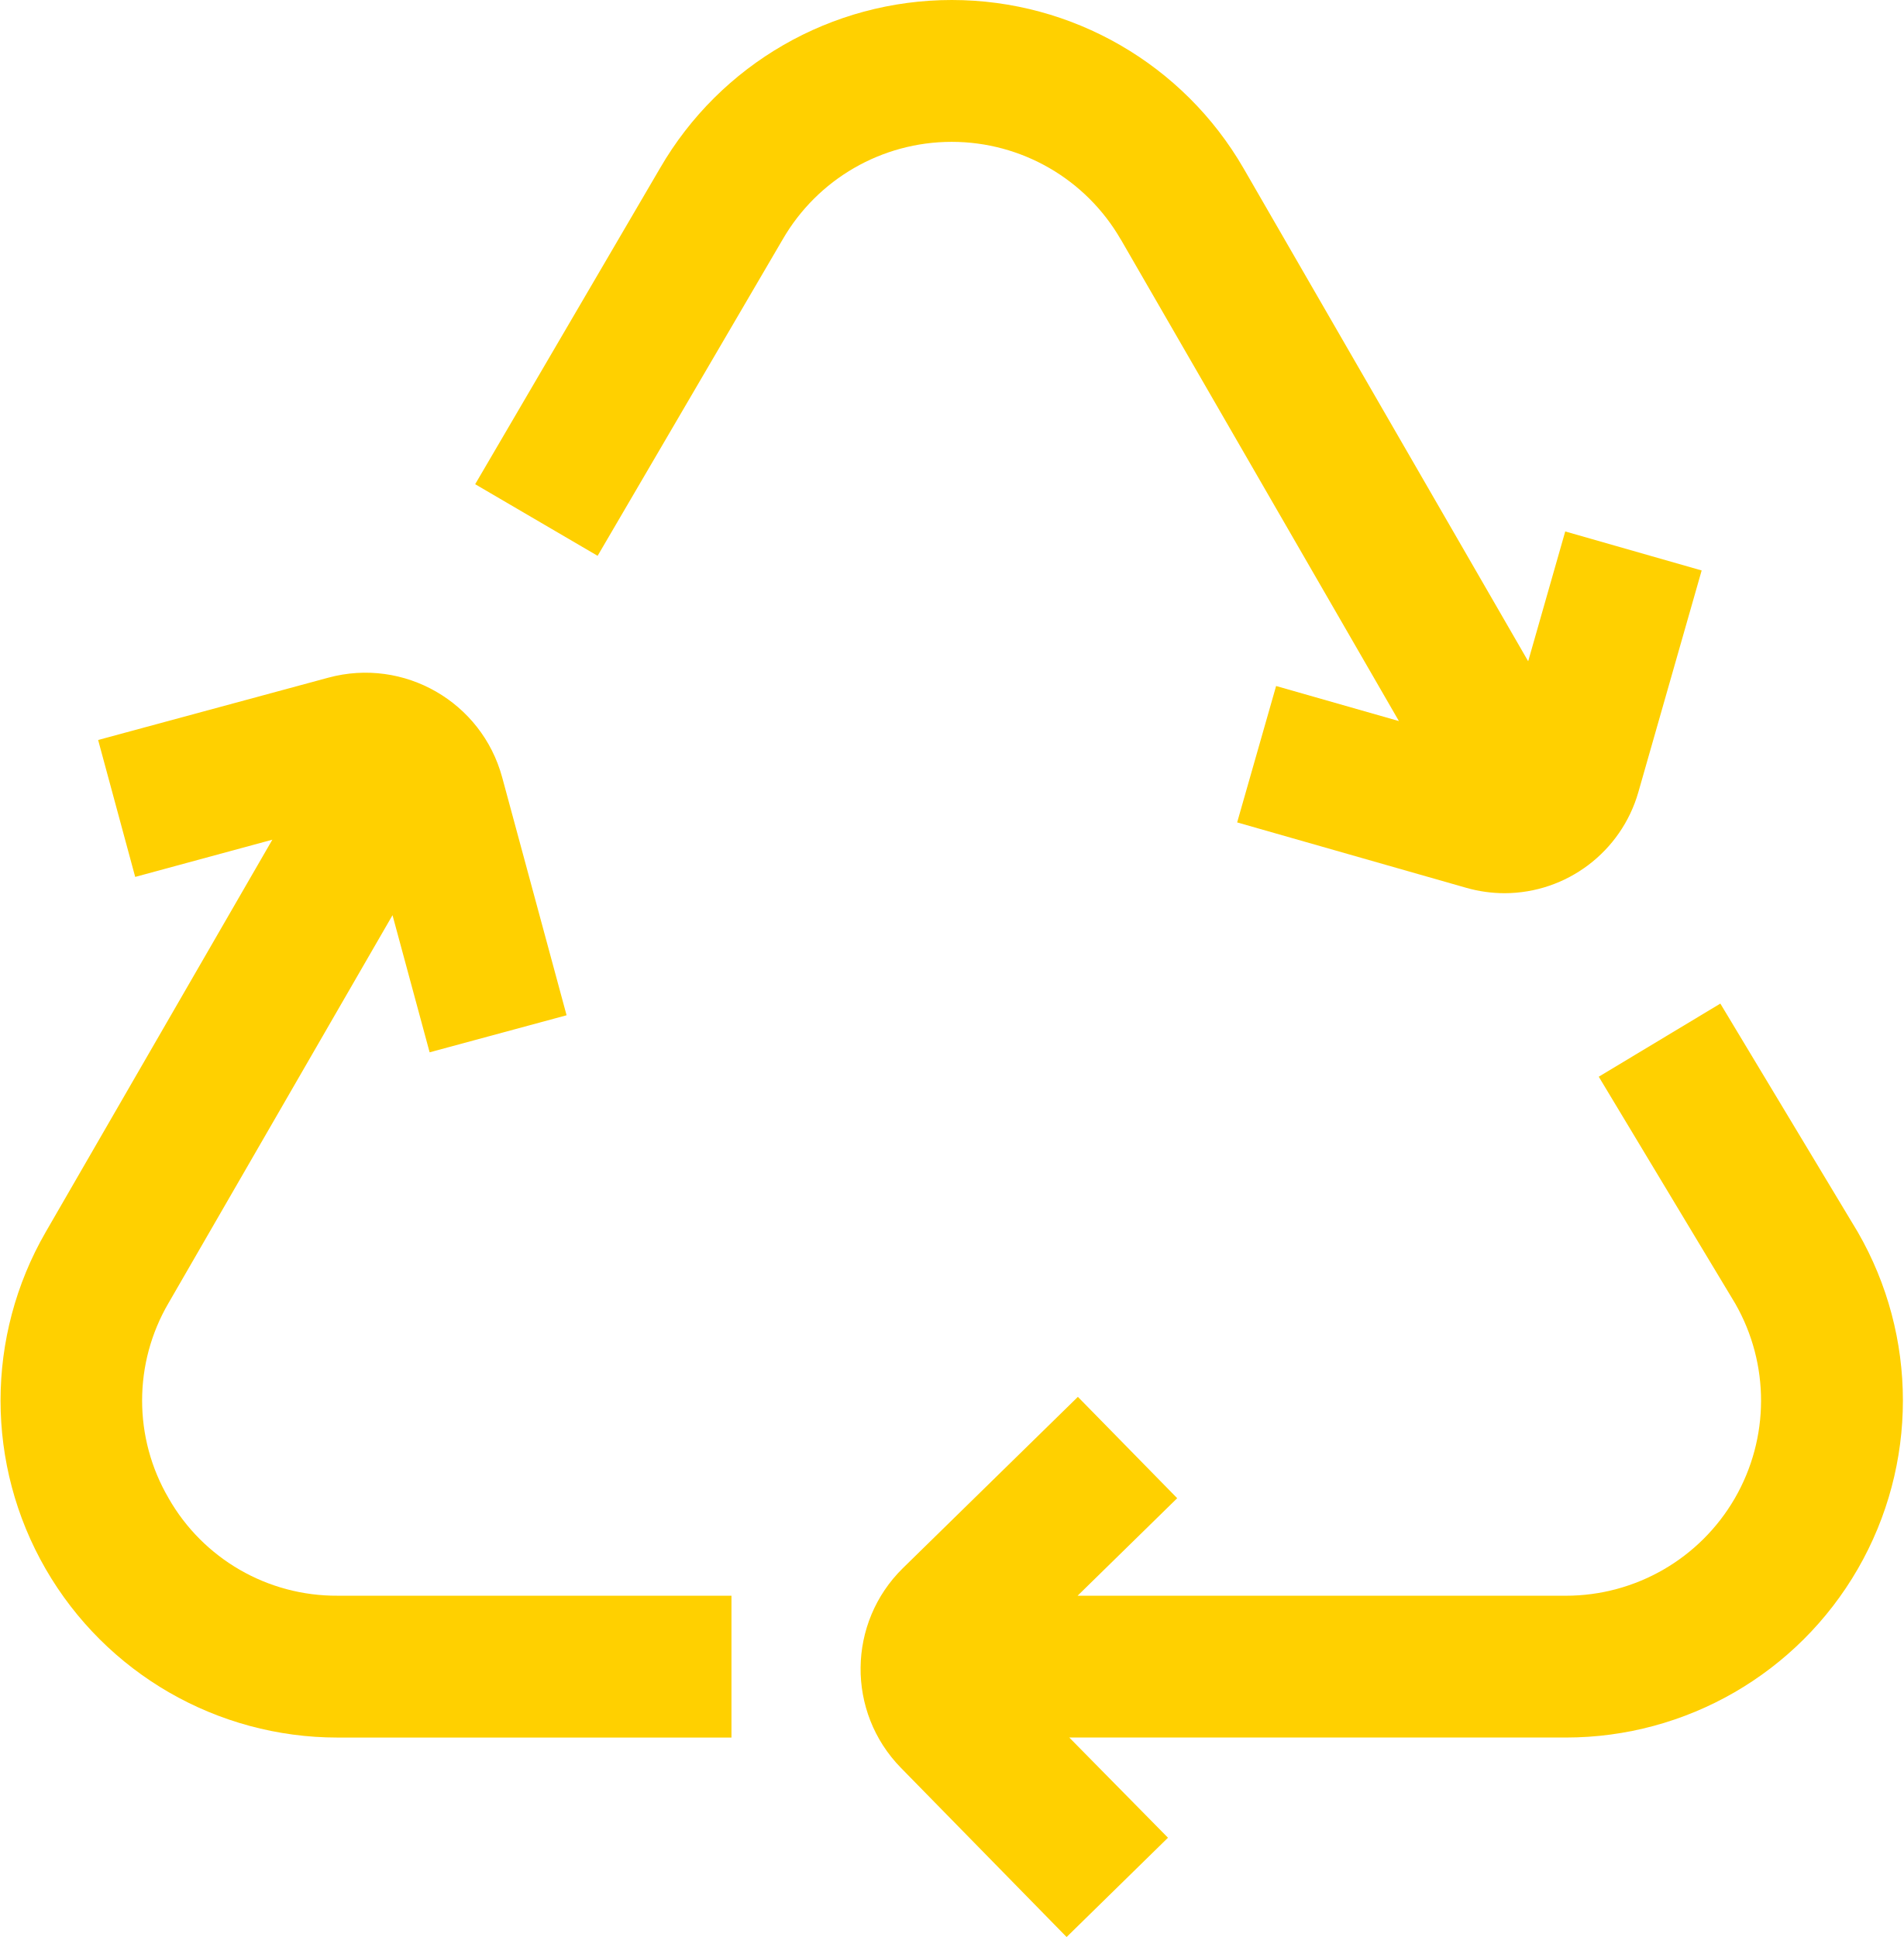
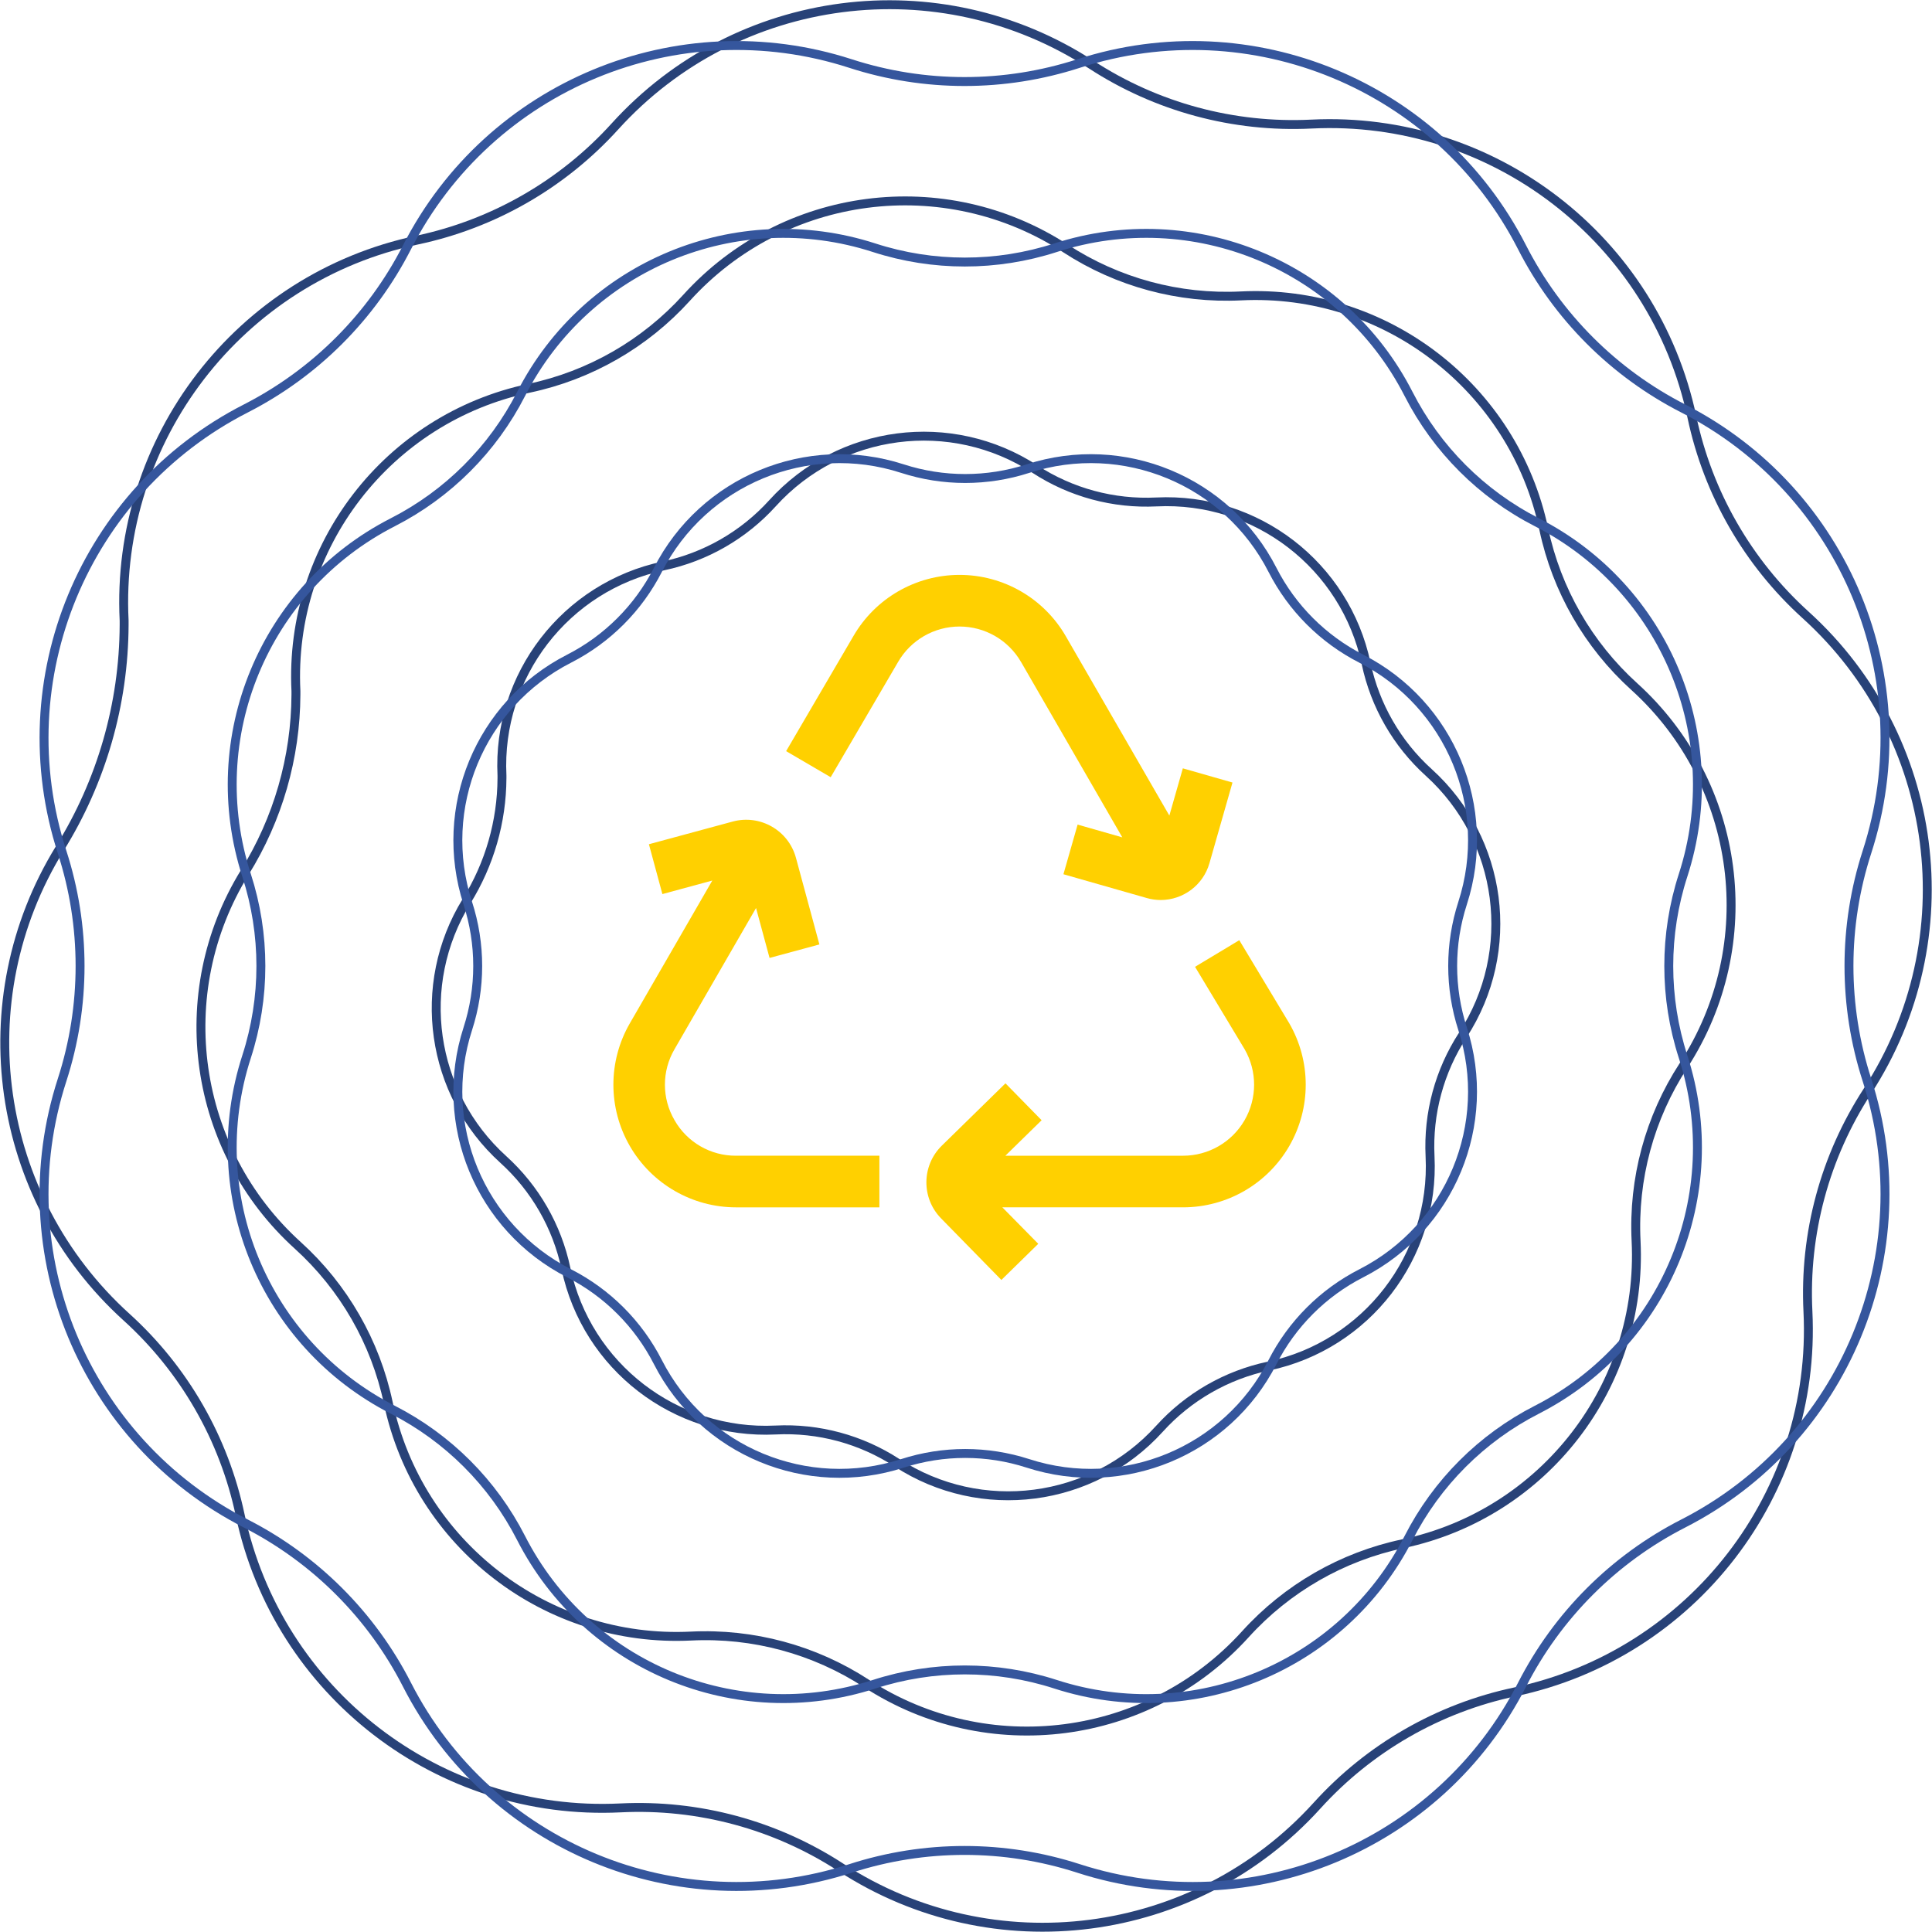
- <svg xmlns="http://www.w3.org/2000/svg" id="Grupo_49" data-name="Grupo 49" width="161" height="163.863" viewBox="0 0 161 163.863">
+ <svg xmlns="http://www.w3.org/2000/svg" width="449.018" height="449.013" viewBox="0 0 449.018 449.013">
  <defs>
    <clipPath id="clip-path">
      <rect id="Rectángulo_1830" data-name="Rectángulo 1830" width="161" height="163.863" fill="#ffd000" />
    </clipPath>
  </defs>
-   <g id="Grupo_48" data-name="Grupo 48" clip-path="url(#clip-path)">
-     <path id="Trazado_2937" data-name="Trazado 2937" d="M14.258,126.736a16.342,16.342,0,0,1,0-16.509L33.2,77.422l3.139,11.6,11.584-3.134L42.476,65.764a11.986,11.986,0,0,0-14.7-8.437L8.3,62.6l3.135,11.583,11.6-3.148L3.865,104.227a28.51,28.51,0,0,0,24.691,42.764H61.869v-12H28.556a16.341,16.341,0,0,1-14.3-8.255" fill="#ffd000" />
-     <path id="Trazado_2938" data-name="Trazado 2938" d="M94.8,20.255,118.323,61l-10.387-2.966-3.295,11.539,19.372,5.531a11.851,11.851,0,0,0,3.252.458,11.8,11.8,0,0,0,11.311-8.552l5.354-18.751-11.539-3.3L129.257,55.94,105.191,14.255a28.509,28.509,0,0,0-49.363-.029L40.191,40.962,50.548,47.02,66.2,20.255a16.509,16.509,0,0,1,28.595,0" fill="#ffd000" />
-     <path id="Trazado_2939" data-name="Trazado 2939" d="M157.135,104.227,145.51,84.9l-10.283,6.186,11.541,19.187a16.51,16.51,0,0,1-14.323,24.72h-41.3l8.425-8.25-8.4-8.574-14.8,14.488a11.958,11.958,0,0,0-.176,16.888l14.022,14.32,8.574-8.4-8.347-8.476h42a28.51,28.51,0,0,0,24.69-42.764" fill="#ffd000" />
+   <g id="Grupo_3734" data-name="Grupo 3734" transform="translate(-735.396 -1557.402)">
+     <g id="Grupo_3727" data-name="Grupo 3727" transform="translate(2924.02 921.508)">
+       <path id="Trazado_3240" data-name="Trazado 3240" d="M242.744,23.114h0a68.489,68.489,0,0,1,70.383,54.22,68.474,68.474,0,0,0,21.024,36.574,68.491,68.491,0,0,1,11.428,88.109,68.488,68.488,0,0,0-11,40.727,68.487,68.487,0,0,1-54.22,70.383,68.485,68.485,0,0,0-36.574,21.022A68.49,68.49,0,0,1,155.68,345.58a68.488,68.488,0,0,0-40.727-11,68.489,68.489,0,0,1-70.383-54.22,68.485,68.485,0,0,0-21.022-36.573,68.487,68.487,0,0,1-12.34-86.669,78.855,78.855,0,0,0,11.906-41.33v-.837A68.491,68.491,0,0,1,77.334,44.57a68.485,68.485,0,0,0,36.574-21.022,68.49,68.49,0,0,1,88.109-11.431A68.488,68.488,0,0,0,242.744,23.114Z" transform="translate(-2142.96 681.552)" fill="none" stroke="#284278" stroke-width="2.073" />
+       <path id="Trazado_3238" data-name="Trazado 3238" d="M304.724,28.776h0A86.051,86.051,0,0,1,393.156,96.9a86.033,86.033,0,0,0,26.416,45.952,86.055,86.055,0,0,1,14.359,110.7,86.05,86.05,0,0,0-13.816,51.171,86.049,86.049,0,0,1-68.124,88.431,86.046,86.046,0,0,0-45.952,26.413,86.052,86.052,0,0,1-110.7,14.362,86.05,86.05,0,0,0-51.171-13.816A86.051,86.051,0,0,1,55.734,351.99a86.046,86.046,0,0,0-26.413-45.952,86.048,86.048,0,0,1-15.5-108.893,99.076,99.076,0,0,0,14.959-51.928v-1.052A86.054,86.054,0,0,1,96.9,55.734a86.046,86.046,0,0,0,45.952-26.413,86.052,86.052,0,0,1,110.7-14.362A86.05,86.05,0,0,0,304.724,28.776Z" transform="translate(-2188.556 635.955)" fill="none" stroke="#284278" stroke-width="2.073" />
+       <path id="Trazado_3242" data-name="Trazado 3242" d="M168.421,16.325h0a47.429,47.429,0,0,1,48.741,37.548A47.419,47.419,0,0,0,231.722,79.2a47.431,47.431,0,0,1,7.914,61.016,47.428,47.428,0,0,0-7.615,28.2,47.428,47.428,0,0,1-37.548,48.741,47.426,47.426,0,0,0-25.328,14.558,47.43,47.43,0,0,1-61.016,7.916,47.428,47.428,0,0,0-28.2-7.615,47.429,47.429,0,0,1-48.741-37.548,47.426,47.426,0,0,0-14.558-25.327A47.428,47.428,0,0,1,8.08,109.126,54.608,54.608,0,0,0,16.325,80.5v-.58A47.431,47.431,0,0,1,53.873,31.184,47.426,47.426,0,0,0,79.2,16.626,47.43,47.43,0,0,1,140.217,8.71,47.428,47.428,0,0,0,168.421,16.325Z" transform="translate(-2088.285 736.227)" fill="none" stroke="#284278" stroke-width="2.073" />
+       <path id="Trazado_3239" data-name="Trazado 3239" d="M195.7,7.816h0A68.457,68.457,0,0,1,277.75,41.8a68.445,68.445,0,0,0,29.816,29.816,68.457,68.457,0,0,1,33.985,82.046,68.463,68.463,0,0,0,0,42.167,68.457,68.457,0,0,1-33.985,82.046,68.445,68.445,0,0,0-29.816,29.816A68.457,68.457,0,0,1,195.7,341.677a68.463,68.463,0,0,0-42.167,0,68.457,68.457,0,0,1-82.046-33.985,68.446,68.446,0,0,0-29.816-29.816A68.457,68.457,0,0,1,7.69,195.83a68.463,68.463,0,0,0,0-42.167A68.457,68.457,0,0,1,41.675,71.617,68.446,68.446,0,0,0,71.491,41.8,68.457,68.457,0,0,1,153.537,7.816,68.463,68.463,0,0,0,195.7,7.816Z" transform="translate(-2139.008 685.654)" fill="none" stroke="#35569d" stroke-width="2.073" />
+       <path id="Trazado_3241" data-name="Trazado 3241" d="M244.772,8.672h0a86.011,86.011,0,0,1,103.085,42.7,86,86,0,0,0,37.462,37.462,86.011,86.011,0,0,1,42.7,103.085,86.019,86.019,0,0,0,0,52.98,86.011,86.011,0,0,1-42.7,103.085,86,86,0,0,0-37.462,37.462,86.011,86.011,0,0,1-103.085,42.7,86.019,86.019,0,0,0-52.98,0,86.011,86.011,0,0,1-103.085-42.7,86,86,0,0,0-37.462-37.462A86.011,86.011,0,0,1,8.546,244.9a86.019,86.019,0,0,0,0-52.98,86.011,86.011,0,0,1,42.7-103.085A86,86,0,0,0,88.707,51.371a86.011,86.011,0,0,1,103.085-42.7A86.019,86.019,0,0,0,244.772,8.672Z" transform="translate(-2182.741 641.992)" fill="none" stroke="#35569d" stroke-width="2.073" />
+       <path id="Trazado_3243" data-name="Trazado 3243" d="M136.865,6.79h0a47.407,47.407,0,0,1,56.818,23.535,47.4,47.4,0,0,0,20.648,20.648,47.407,47.407,0,0,1,23.535,56.818,47.412,47.412,0,0,0,0,29.2,47.407,47.407,0,0,1-23.535,56.818,47.4,47.4,0,0,0-20.648,20.648,47.407,47.407,0,0,1-56.818,23.535,47.411,47.411,0,0,0-29.2,0,47.407,47.407,0,0,1-56.818-23.535A47.4,47.4,0,0,0,30.2,193.809,47.407,47.407,0,0,1,6.664,136.991a47.411,47.411,0,0,0,0-29.2A47.407,47.407,0,0,1,30.2,50.972,47.4,47.4,0,0,0,50.846,30.324,47.407,47.407,0,0,1,107.664,6.79,47.411,47.411,0,0,0,136.865,6.79Z" transform="translate(-2086.568 738.01)" fill="none" stroke="#35569d" stroke-width="2.073" />
+     </g>
+     <g id="Grupo_49" data-name="Grupo 49" transform="translate(877.909 1691.013)">
+       <g id="Grupo_48" data-name="Grupo 48" clip-path="url(#clip-path)">
+         <path id="Trazado_2937" data-name="Trazado 2937" d="M14.258,126.736a16.342,16.342,0,0,1,0-16.509L33.2,77.422l3.139,11.6,11.584-3.134L42.476,65.764a11.986,11.986,0,0,0-14.7-8.437L8.3,62.6l3.135,11.583,11.6-3.148L3.865,104.227a28.51,28.51,0,0,0,24.691,42.764H61.869v-12H28.556a16.341,16.341,0,0,1-14.3-8.255" fill="#ffd000" />
+         <path id="Trazado_2938" data-name="Trazado 2938" d="M94.8,20.255,118.323,61l-10.387-2.966-3.295,11.539,19.372,5.531a11.851,11.851,0,0,0,3.252.458,11.8,11.8,0,0,0,11.311-8.552l5.354-18.751-11.539-3.3L129.257,55.94,105.191,14.255a28.509,28.509,0,0,0-49.363-.029L40.191,40.962,50.548,47.02,66.2,20.255a16.509,16.509,0,0,1,28.595,0" fill="#ffd000" />
+         <path id="Trazado_2939" data-name="Trazado 2939" d="M157.135,104.227,145.51,84.9l-10.283,6.186,11.541,19.187a16.51,16.51,0,0,1-14.323,24.72h-41.3l8.425-8.25-8.4-8.574-14.8,14.488a11.958,11.958,0,0,0-.176,16.888l14.022,14.32,8.574-8.4-8.347-8.476h42a28.51,28.51,0,0,0,24.69-42.764" fill="#ffd000" />
+       </g>
+     </g>
  </g>
</svg>
